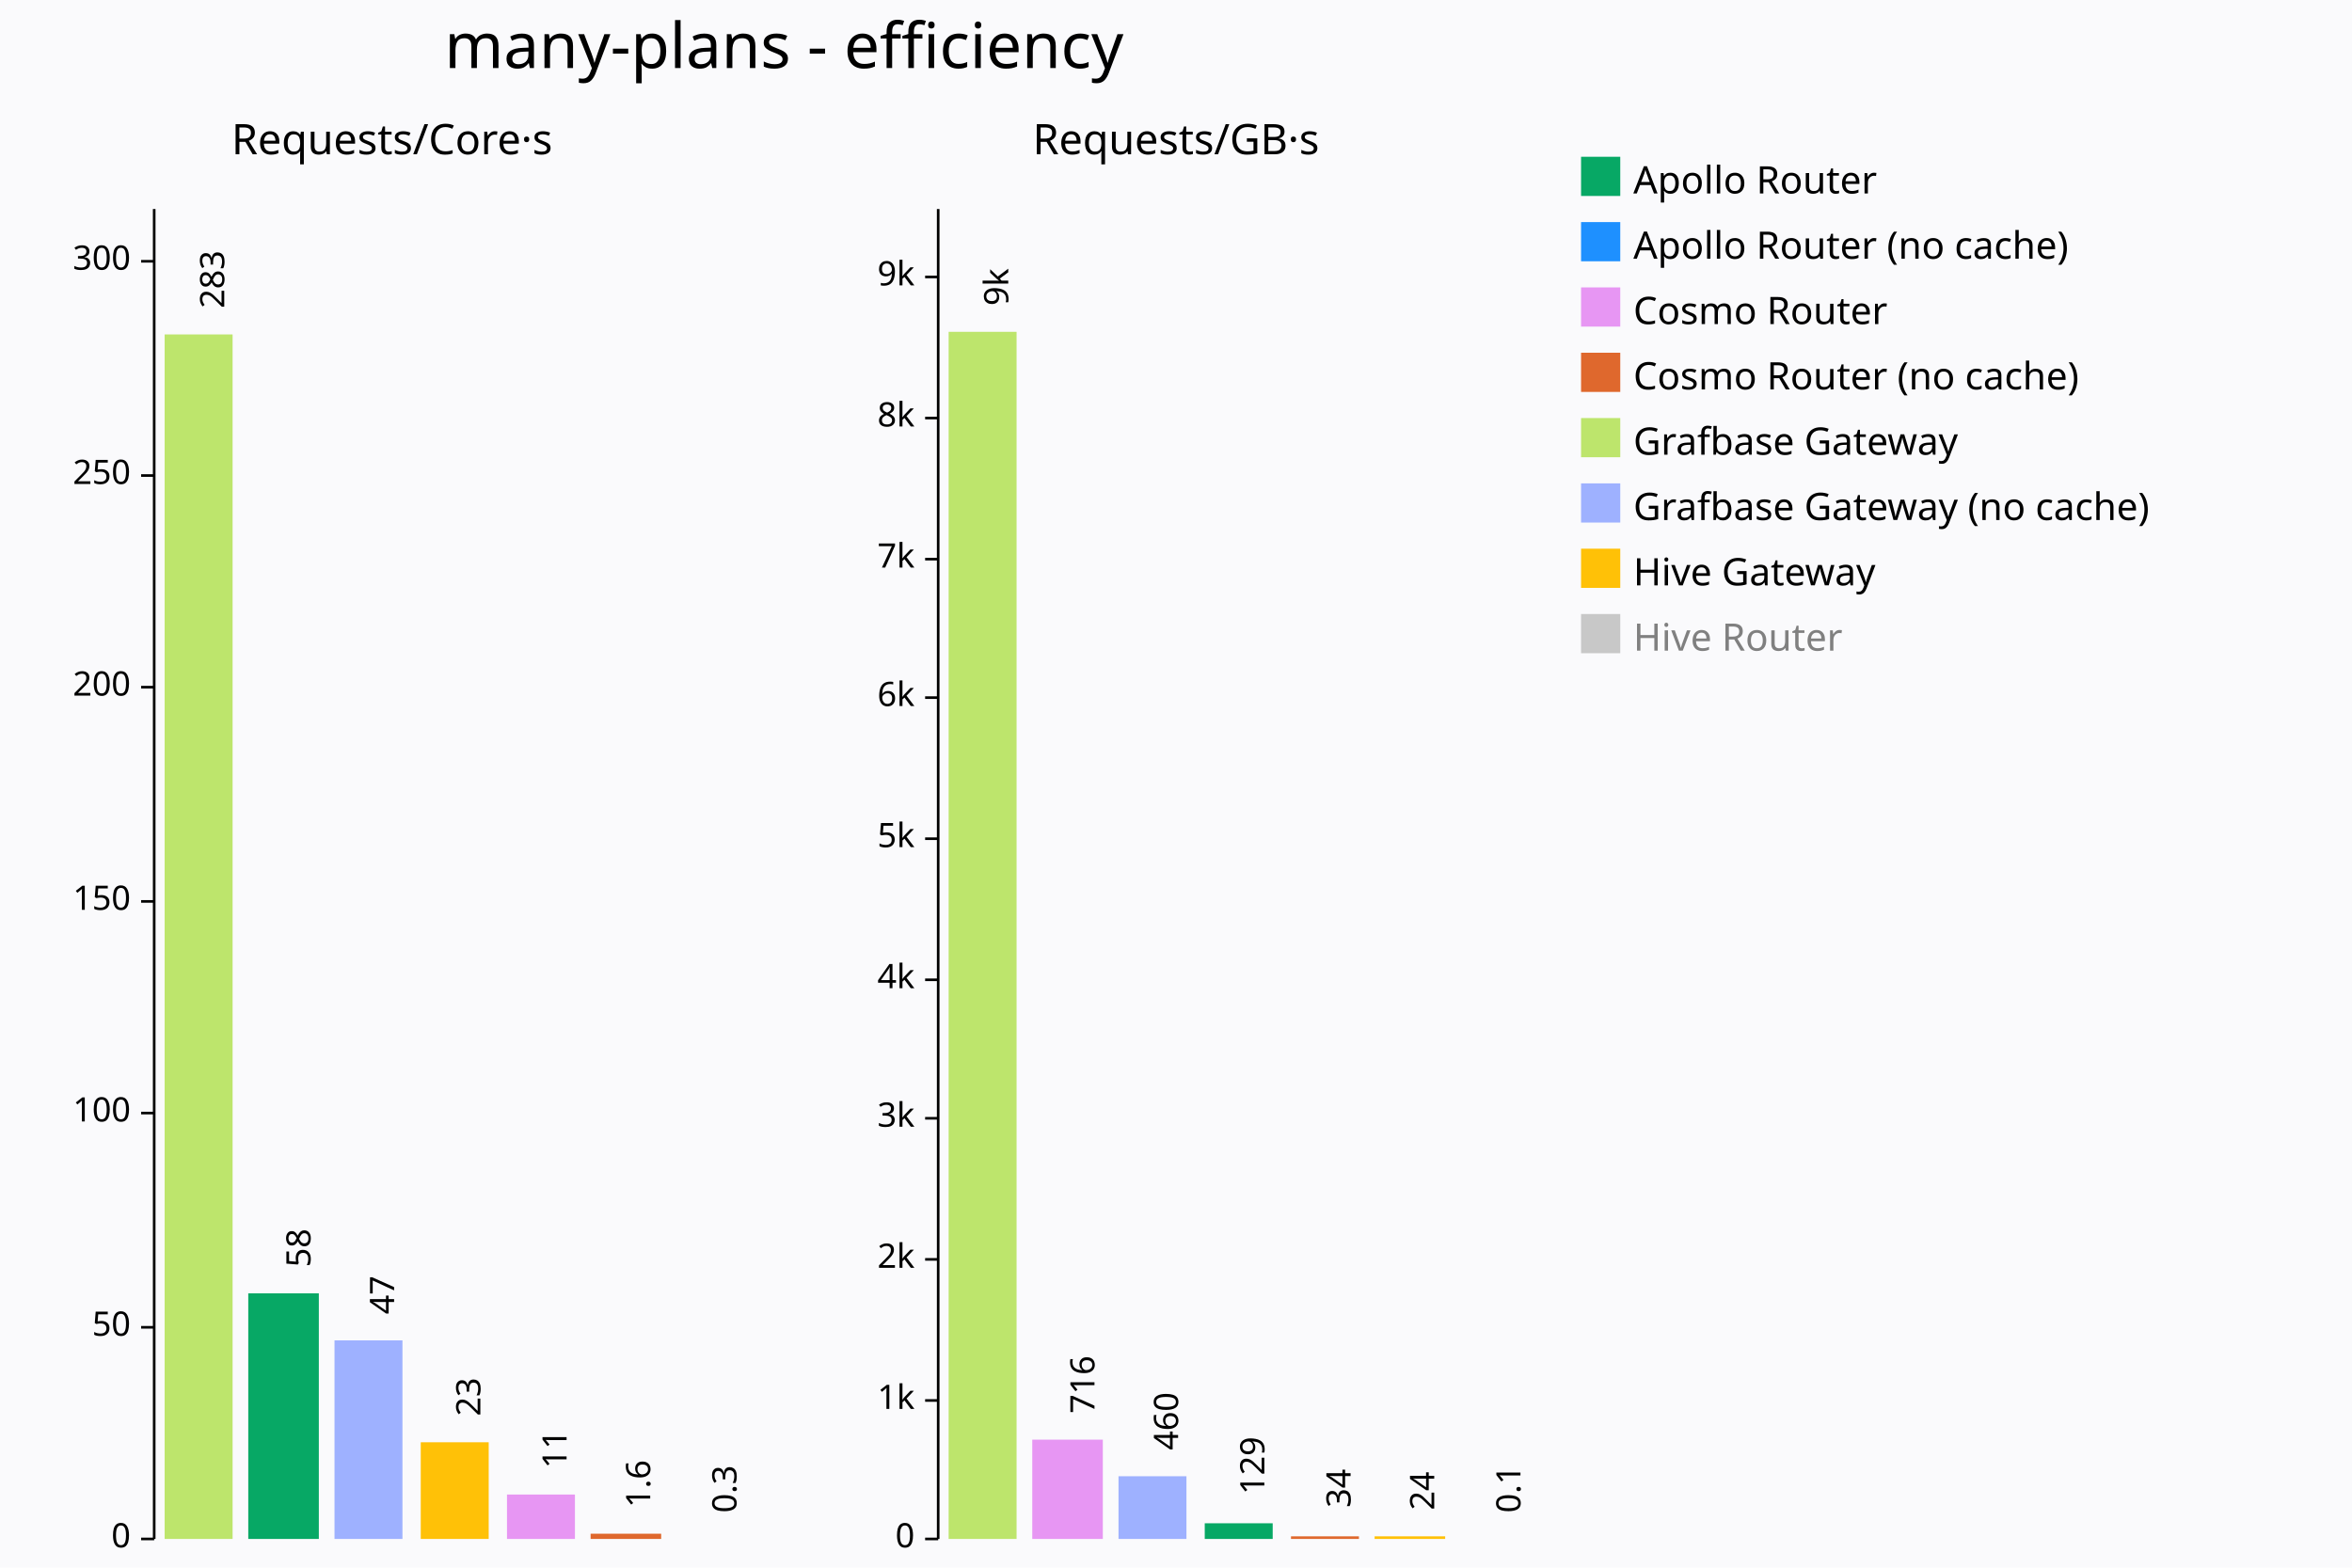
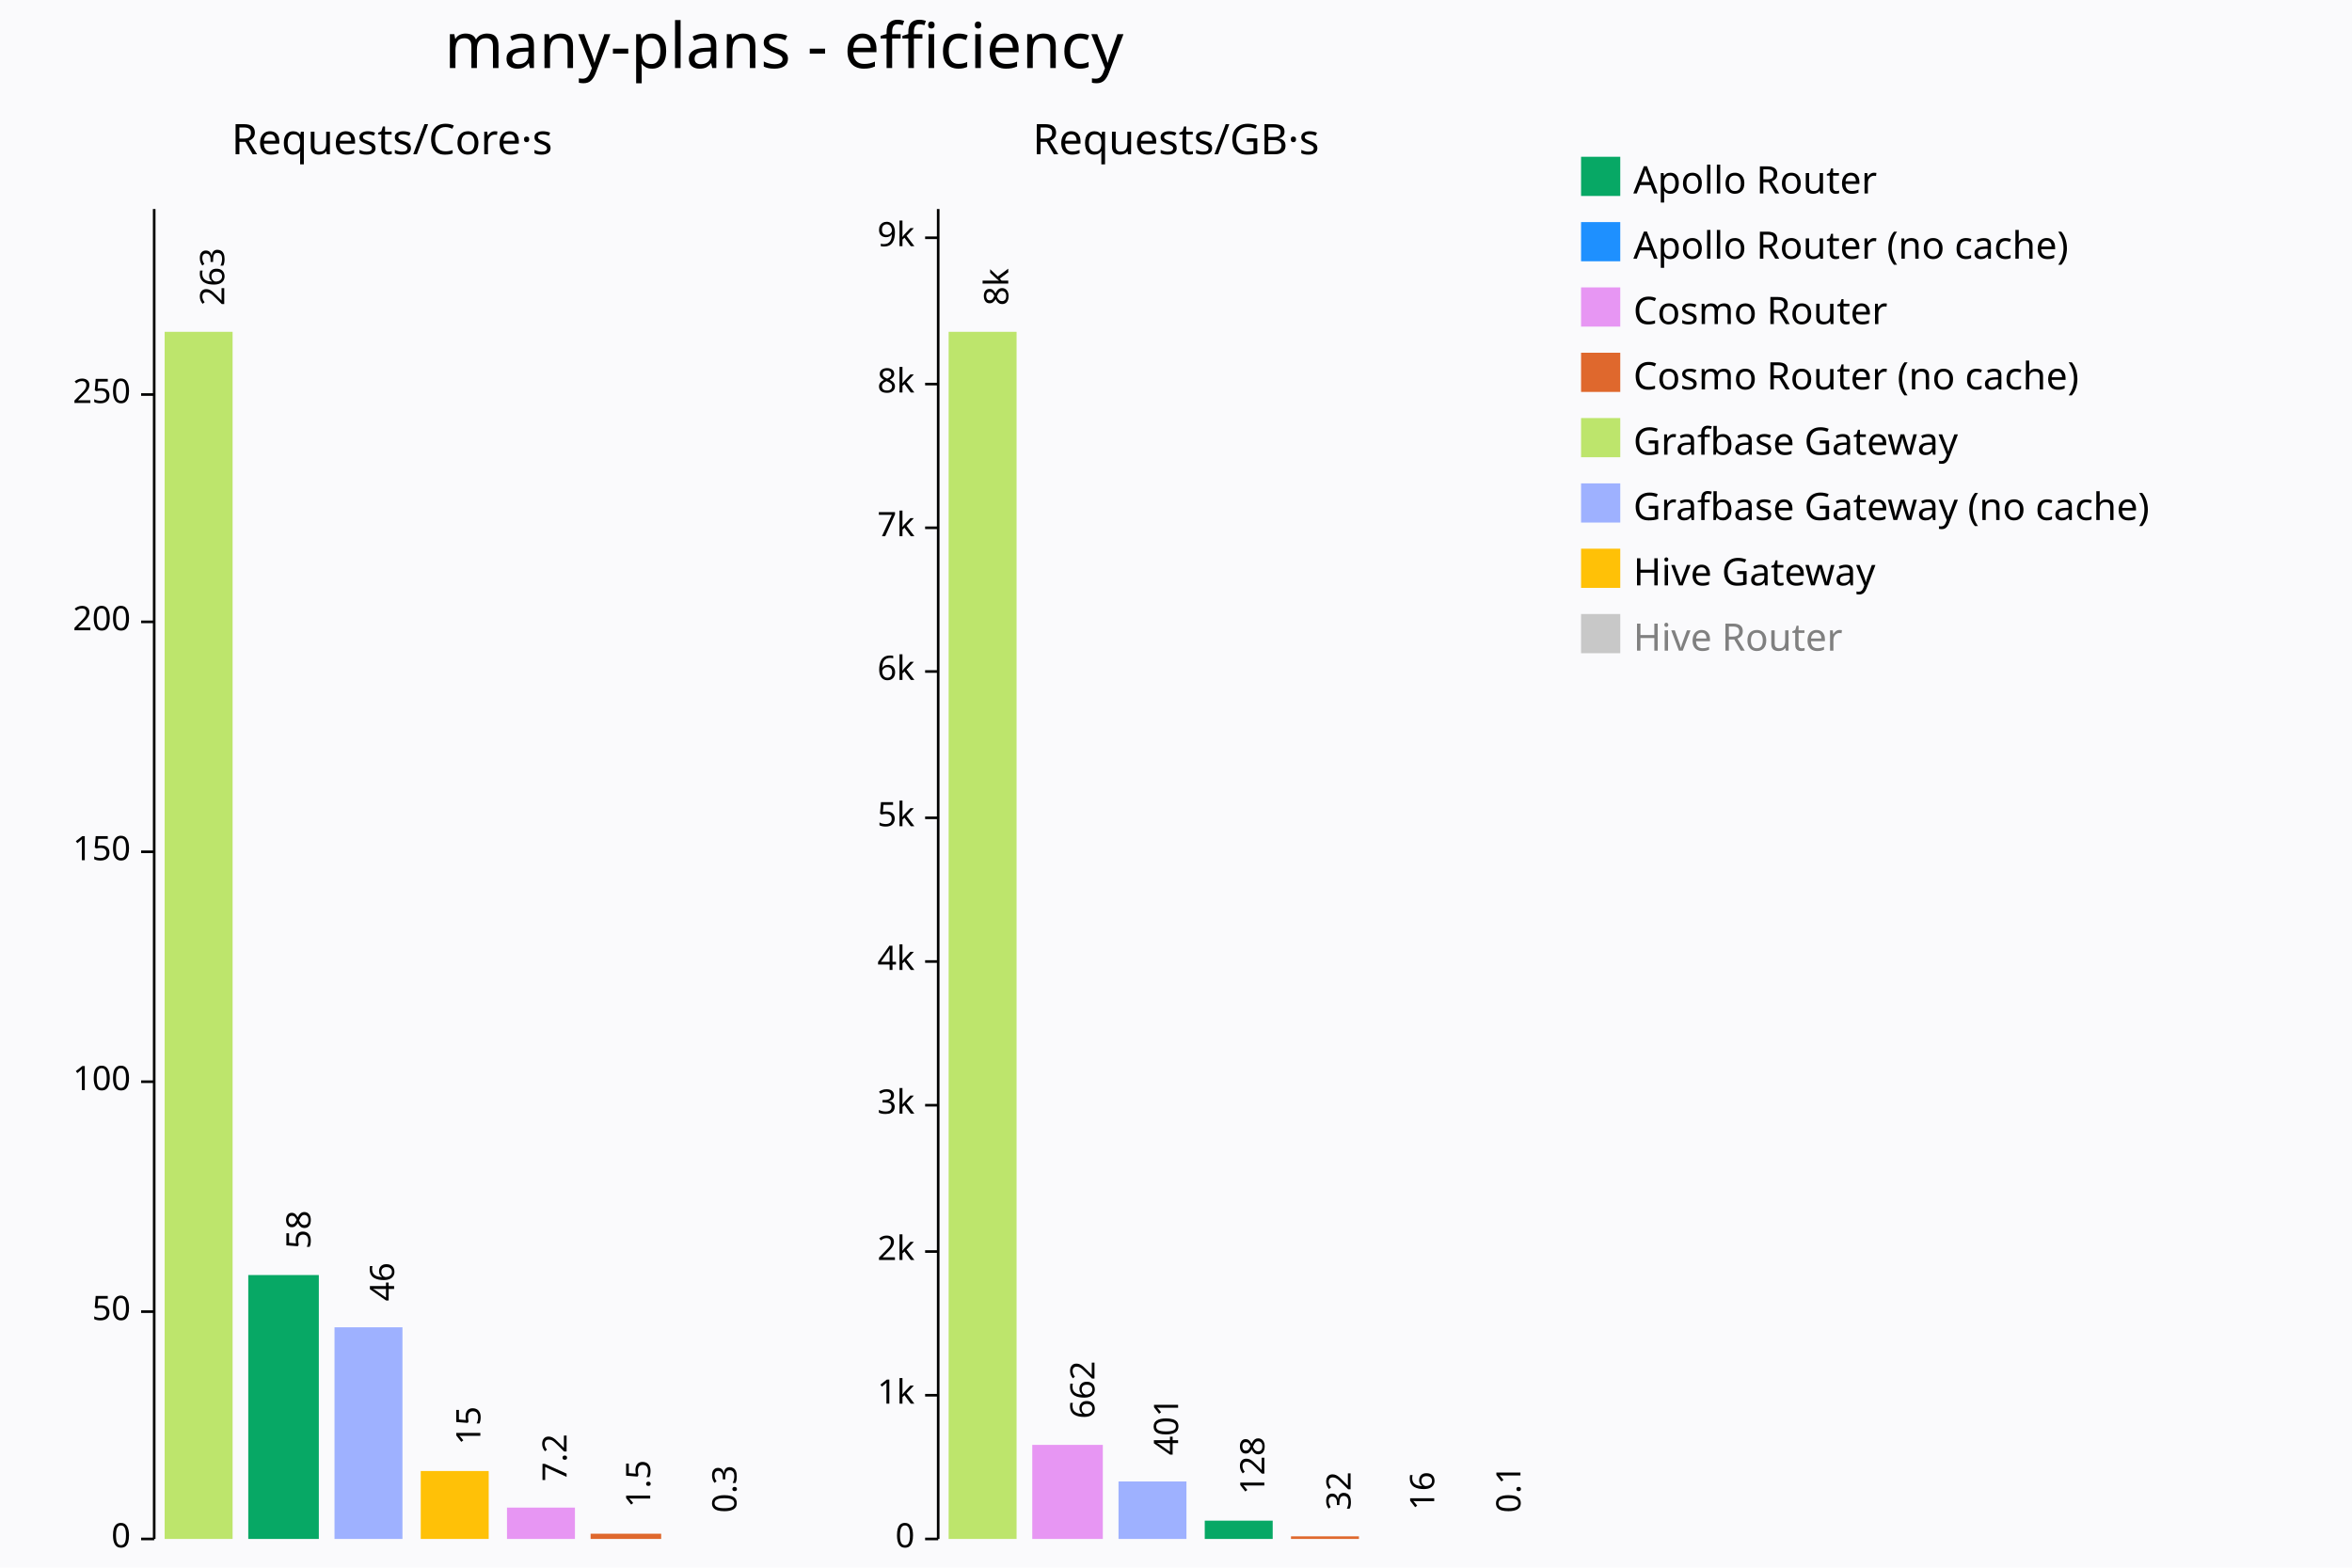
<svg xmlns="http://www.w3.org/2000/svg" width="900" height="600" viewBox="0 0 900 600">
  <rect x="0" y="0" width="900" height="600" opacity="1" fill="#FAFAFC" stroke="none" />
  <text x="300" y="20" dy="0.5ex" text-anchor="middle" font-family="sans-serif" font-size="24.194" opacity="1" fill="#000000">
many-plans - efficiency
</text>
  <text x="150" y="55" dy="0.5ex" text-anchor="middle" font-family="sans-serif" font-size="16.129" opacity="1" fill="#000000">
Requests/Core·s
</text>
  <polyline fill="none" opacity="1" stroke="#000000" stroke-width="1" points="59,80 59,589 " />
  <text x="50" y="589" dy="0.5ex" text-anchor="end" font-family="sans-serif" font-size="12.903" opacity="1" fill="#000000">
0
</text>
  <polyline fill="none" opacity="1" stroke="#000000" stroke-width="1" points="54,589 59,589 " />
-   <text x="50" y="508" dy="0.5ex" text-anchor="end" font-family="sans-serif" font-size="12.903" opacity="1" fill="#000000">
+   <text x="50" y="502" dy="0.5ex" text-anchor="end" font-family="sans-serif" font-size="12.903" opacity="1" fill="#000000">
50
</text>
-   <polyline fill="none" opacity="1" stroke="#000000" stroke-width="1" points="54,508 59,508 " />
-   <text x="50" y="426" dy="0.5ex" text-anchor="end" font-family="sans-serif" font-size="12.903" opacity="1" fill="#000000">
+   <polyline fill="none" opacity="1" stroke="#000000" stroke-width="1" points="54,502 59,502 " />
+   <text x="50" y="414" dy="0.5ex" text-anchor="end" font-family="sans-serif" font-size="12.903" opacity="1" fill="#000000">
100
</text>
-   <polyline fill="none" opacity="1" stroke="#000000" stroke-width="1" points="54,426 59,426 " />
-   <text x="50" y="345" dy="0.5ex" text-anchor="end" font-family="sans-serif" font-size="12.903" opacity="1" fill="#000000">
+   <polyline fill="none" opacity="1" stroke="#000000" stroke-width="1" points="54,414 59,414 " />
+   <text x="50" y="326" dy="0.5ex" text-anchor="end" font-family="sans-serif" font-size="12.903" opacity="1" fill="#000000">
150
</text>
-   <polyline fill="none" opacity="1" stroke="#000000" stroke-width="1" points="54,345 59,345 " />
-   <text x="50" y="263" dy="0.5ex" text-anchor="end" font-family="sans-serif" font-size="12.903" opacity="1" fill="#000000">
+   <polyline fill="none" opacity="1" stroke="#000000" stroke-width="1" points="54,326 59,326 " />
+   <text x="50" y="238" dy="0.5ex" text-anchor="end" font-family="sans-serif" font-size="12.903" opacity="1" fill="#000000">
200
</text>
-   <polyline fill="none" opacity="1" stroke="#000000" stroke-width="1" points="54,263 59,263 " />
-   <text x="50" y="182" dy="0.5ex" text-anchor="end" font-family="sans-serif" font-size="12.903" opacity="1" fill="#000000">
+   <polyline fill="none" opacity="1" stroke="#000000" stroke-width="1" points="54,238 59,238 " />
+   <text x="50" y="151" dy="0.5ex" text-anchor="end" font-family="sans-serif" font-size="12.903" opacity="1" fill="#000000">
250
</text>
-   <polyline fill="none" opacity="1" stroke="#000000" stroke-width="1" points="54,182 59,182 " />
-   <text x="50" y="100" dy="0.5ex" text-anchor="end" font-family="sans-serif" font-size="12.903" opacity="1" fill="#000000">
- 300
+   <polyline fill="none" opacity="1" stroke="#000000" stroke-width="1" points="54,151 59,151 " />
+   <rect x="63" y="127" width="26" height="462" opacity="1" fill="#BDE56C" stroke="none" />
+   <text x="76" y="117" dy="0.76em" text-anchor="start" font-family="sans-serif" font-size="12.903" opacity="1" fill="#000000" transform="rotate(270, 76, 117)">
+ 263
</text>
-   <polyline fill="none" opacity="1" stroke="#000000" stroke-width="1" points="54,100 59,100 " />
-   <rect x="63" y="128" width="26" height="461" opacity="1" fill="#BDE56C" stroke="none" />
-   <text x="76" y="118" dy="0.76em" text-anchor="start" font-family="sans-serif" font-size="12.903" opacity="1" fill="#000000" transform="rotate(270, 76, 118)">
- 283
- </text>
-   <rect x="95" y="495" width="27" height="94" opacity="1" fill="#07A865" stroke="none" />
-   <text x="109" y="485" dy="0.76em" text-anchor="start" font-family="sans-serif" font-size="12.903" opacity="1" fill="#000000" transform="rotate(270, 109, 485)">
+   <rect x="95" y="488" width="27" height="101" opacity="1" fill="#07A865" stroke="none" />
+   <text x="109" y="478" dy="0.76em" text-anchor="start" font-family="sans-serif" font-size="12.903" opacity="1" fill="#000000" transform="rotate(270, 109, 478)">
58
</text>
-   <rect x="128" y="513" width="26" height="76" opacity="1" fill="#9EB1FF" stroke="none" />
-   <text x="141" y="503" dy="0.76em" text-anchor="start" font-family="sans-serif" font-size="12.903" opacity="1" fill="#000000" transform="rotate(270, 141, 503)">
- 47
+   <rect x="128" y="508" width="26" height="81" opacity="1" fill="#9EB1FF" stroke="none" />
+   <text x="141" y="498" dy="0.76em" text-anchor="start" font-family="sans-serif" font-size="12.903" opacity="1" fill="#000000" transform="rotate(270, 141, 498)">
+ 46
</text>
-   <rect x="161" y="552" width="26" height="37" opacity="1" fill="#FFC107" stroke="none" />
-   <text x="174" y="542" dy="0.76em" text-anchor="start" font-family="sans-serif" font-size="12.903" opacity="1" fill="#000000" transform="rotate(270, 174, 542)">
- 23
+   <rect x="161" y="563" width="26" height="26" opacity="1" fill="#FFC107" stroke="none" />
+   <text x="174" y="553" dy="0.76em" text-anchor="start" font-family="sans-serif" font-size="12.903" opacity="1" fill="#000000" transform="rotate(270, 174, 553)">
+ 15
</text>
-   <rect x="194" y="572" width="26" height="17" opacity="1" fill="#E796F3" stroke="none" />
-   <text x="207" y="562" dy="0.76em" text-anchor="start" font-family="sans-serif" font-size="12.903" opacity="1" fill="#000000" transform="rotate(270, 207, 562)">
- 11
+   <rect x="194" y="577" width="26" height="12" opacity="1" fill="#E796F3" stroke="none" />
+   <text x="207" y="567" dy="0.76em" text-anchor="start" font-family="sans-serif" font-size="12.903" opacity="1" fill="#000000" transform="rotate(270, 207, 567)">
+ 7.2
</text>
  <rect x="226" y="587" width="27" height="2" opacity="1" fill="#DF682D" stroke="none" />
  <text x="239" y="577" dy="0.76em" text-anchor="start" font-family="sans-serif" font-size="12.903" opacity="1" fill="#000000" transform="rotate(270, 239, 577)">
- 1.6
+ 1.5
</text>
  <rect x="259" y="589" width="26" height="0" opacity="1" fill="#1E90FF" stroke="none" />
  <text x="272" y="579" dy="0.76em" text-anchor="start" font-family="sans-serif" font-size="12.903" opacity="1" fill="#000000" transform="rotate(270, 272, 579)">
0.3
</text>
  <text x="450" y="55" dy="0.5ex" text-anchor="middle" font-family="sans-serif" font-size="16.129" opacity="1" fill="#000000">
Requests/GB·s
</text>
  <polyline fill="none" opacity="1" stroke="#000000" stroke-width="1" points="359,80 359,589 " />
  <text x="350" y="589" dy="0.5ex" text-anchor="end" font-family="sans-serif" font-size="12.903" opacity="1" fill="#000000">
0
</text>
  <polyline fill="none" opacity="1" stroke="#000000" stroke-width="1" points="354,589 359,589 " />
-   <text x="350" y="536" dy="0.5ex" text-anchor="end" font-family="sans-serif" font-size="12.903" opacity="1" fill="#000000">
+   <text x="350" y="534" dy="0.5ex" text-anchor="end" font-family="sans-serif" font-size="12.903" opacity="1" fill="#000000">
1k
</text>
-   <polyline fill="none" opacity="1" stroke="#000000" stroke-width="1" points="354,536 359,536 " />
-   <text x="350" y="482" dy="0.5ex" text-anchor="end" font-family="sans-serif" font-size="12.903" opacity="1" fill="#000000">
+   <polyline fill="none" opacity="1" stroke="#000000" stroke-width="1" points="354,534 359,534 " />
+   <text x="350" y="479" dy="0.5ex" text-anchor="end" font-family="sans-serif" font-size="12.903" opacity="1" fill="#000000">
2k
</text>
-   <polyline fill="none" opacity="1" stroke="#000000" stroke-width="1" points="354,482 359,482 " />
-   <text x="350" y="428" dy="0.5ex" text-anchor="end" font-family="sans-serif" font-size="12.903" opacity="1" fill="#000000">
+   <polyline fill="none" opacity="1" stroke="#000000" stroke-width="1" points="354,479 359,479 " />
+   <text x="350" y="423" dy="0.5ex" text-anchor="end" font-family="sans-serif" font-size="12.903" opacity="1" fill="#000000">
3k
</text>
-   <polyline fill="none" opacity="1" stroke="#000000" stroke-width="1" points="354,428 359,428 " />
-   <text x="350" y="375" dy="0.5ex" text-anchor="end" font-family="sans-serif" font-size="12.903" opacity="1" fill="#000000">
+   <polyline fill="none" opacity="1" stroke="#000000" stroke-width="1" points="354,423 359,423 " />
+   <text x="350" y="368" dy="0.5ex" text-anchor="end" font-family="sans-serif" font-size="12.903" opacity="1" fill="#000000">
4k
</text>
-   <polyline fill="none" opacity="1" stroke="#000000" stroke-width="1" points="354,375 359,375 " />
-   <text x="350" y="321" dy="0.5ex" text-anchor="end" font-family="sans-serif" font-size="12.903" opacity="1" fill="#000000">
+   <polyline fill="none" opacity="1" stroke="#000000" stroke-width="1" points="354,368 359,368 " />
+   <text x="350" y="313" dy="0.5ex" text-anchor="end" font-family="sans-serif" font-size="12.903" opacity="1" fill="#000000">
5k
</text>
-   <polyline fill="none" opacity="1" stroke="#000000" stroke-width="1" points="354,321 359,321 " />
-   <text x="350" y="267" dy="0.5ex" text-anchor="end" font-family="sans-serif" font-size="12.903" opacity="1" fill="#000000">
+   <polyline fill="none" opacity="1" stroke="#000000" stroke-width="1" points="354,313 359,313 " />
+   <text x="350" y="257" dy="0.5ex" text-anchor="end" font-family="sans-serif" font-size="12.903" opacity="1" fill="#000000">
6k
</text>
-   <polyline fill="none" opacity="1" stroke="#000000" stroke-width="1" points="354,267 359,267 " />
-   <text x="350" y="214" dy="0.5ex" text-anchor="end" font-family="sans-serif" font-size="12.903" opacity="1" fill="#000000">
+   <polyline fill="none" opacity="1" stroke="#000000" stroke-width="1" points="354,257 359,257 " />
+   <text x="350" y="202" dy="0.5ex" text-anchor="end" font-family="sans-serif" font-size="12.903" opacity="1" fill="#000000">
7k
</text>
-   <polyline fill="none" opacity="1" stroke="#000000" stroke-width="1" points="354,214 359,214 " />
-   <text x="350" y="160" dy="0.5ex" text-anchor="end" font-family="sans-serif" font-size="12.903" opacity="1" fill="#000000">
+   <polyline fill="none" opacity="1" stroke="#000000" stroke-width="1" points="354,202 359,202 " />
+   <text x="350" y="147" dy="0.5ex" text-anchor="end" font-family="sans-serif" font-size="12.903" opacity="1" fill="#000000">
8k
</text>
-   <polyline fill="none" opacity="1" stroke="#000000" stroke-width="1" points="354,160 359,160 " />
-   <text x="350" y="106" dy="0.5ex" text-anchor="end" font-family="sans-serif" font-size="12.903" opacity="1" fill="#000000">
+   <polyline fill="none" opacity="1" stroke="#000000" stroke-width="1" points="354,147 359,147 " />
+   <text x="350" y="91" dy="0.5ex" text-anchor="end" font-family="sans-serif" font-size="12.903" opacity="1" fill="#000000">
9k
</text>
-   <polyline fill="none" opacity="1" stroke="#000000" stroke-width="1" points="354,106 359,106 " />
+   <polyline fill="none" opacity="1" stroke="#000000" stroke-width="1" points="354,91 359,91 " />
  <rect x="363" y="127" width="26" height="462" opacity="1" fill="#BDE56C" stroke="none" />
  <text x="376" y="117" dy="0.76em" text-anchor="start" font-family="sans-serif" font-size="12.903" opacity="1" fill="#000000" transform="rotate(270, 376, 117)">
- 9k
+ 8k
</text>
-   <rect x="395" y="551" width="27" height="38" opacity="1" fill="#E796F3" stroke="none" />
-   <text x="409" y="541" dy="0.76em" text-anchor="start" font-family="sans-serif" font-size="12.903" opacity="1" fill="#000000" transform="rotate(270, 409, 541)">
- 716
+   <rect x="395" y="553" width="27" height="36" opacity="1" fill="#E796F3" stroke="none" />
+   <text x="409" y="543" dy="0.76em" text-anchor="start" font-family="sans-serif" font-size="12.903" opacity="1" fill="#000000" transform="rotate(270, 409, 543)">
+ 662
</text>
-   <rect x="428" y="565" width="26" height="24" opacity="1" fill="#9EB1FF" stroke="none" />
-   <text x="441" y="555" dy="0.76em" text-anchor="start" font-family="sans-serif" font-size="12.903" opacity="1" fill="#000000" transform="rotate(270, 441, 555)">
- 460
+   <rect x="428" y="567" width="26" height="22" opacity="1" fill="#9EB1FF" stroke="none" />
+   <text x="441" y="557" dy="0.76em" text-anchor="start" font-family="sans-serif" font-size="12.903" opacity="1" fill="#000000" transform="rotate(270, 441, 557)">
+ 401
</text>
-   <rect x="461" y="583" width="26" height="6" opacity="1" fill="#07A865" stroke="none" />
+   <rect x="461" y="582" width="26" height="7" opacity="1" fill="#07A865" stroke="none" />
  <text x="474" y="572" dy="0.76em" text-anchor="start" font-family="sans-serif" font-size="12.903" opacity="1" fill="#000000" transform="rotate(270, 474, 572)">
- 129
+ 128
</text>
  <rect x="494" y="588" width="26" height="1" opacity="1" fill="#DF682D" stroke="none" />
-   <text x="507" y="577" dy="0.76em" text-anchor="start" font-family="sans-serif" font-size="12.903" opacity="1" fill="#000000" transform="rotate(270, 507, 577)">
- 34
+   <text x="507" y="578" dy="0.76em" text-anchor="start" font-family="sans-serif" font-size="12.903" opacity="1" fill="#000000" transform="rotate(270, 507, 578)">
+ 32
</text>
-   <rect x="526" y="588" width="27" height="1" opacity="1" fill="#FFC107" stroke="none" />
+   <rect x="526" y="589" width="27" height="0" opacity="1" fill="#FFC107" stroke="none" />
  <text x="539" y="578" dy="0.76em" text-anchor="start" font-family="sans-serif" font-size="12.903" opacity="1" fill="#000000" transform="rotate(270, 539, 578)">
- 24
+ 16
</text>
  <rect x="559" y="589" width="26" height="0" opacity="1" fill="#1E90FF" stroke="none" />
  <text x="572" y="579" dy="0.76em" text-anchor="start" font-family="sans-serif" font-size="12.903" opacity="1" fill="#000000" transform="rotate(270, 572, 579)">
0.1
</text>
  <rect x="605" y="60" width="15" height="15" opacity="1" fill="#07A865" stroke="none" />
  <text x="625" y="63" dy="0.76em" text-anchor="start" font-family="sans-serif" font-size="14.516" opacity="1" fill="#000000">
Apollo Router
</text>
  <rect x="605" y="85" width="15" height="15" opacity="1" fill="#1E90FF" stroke="none" />
  <text x="625" y="88" dy="0.76em" text-anchor="start" font-family="sans-serif" font-size="14.516" opacity="1" fill="#000000">
Apollo Router (no cache)
</text>
  <rect x="605" y="110" width="15" height="15" opacity="1" fill="#E796F3" stroke="none" />
  <text x="625" y="113" dy="0.76em" text-anchor="start" font-family="sans-serif" font-size="14.516" opacity="1" fill="#000000">
Cosmo Router
</text>
  <rect x="605" y="135" width="15" height="15" opacity="1" fill="#DF682D" stroke="none" />
  <text x="625" y="138" dy="0.76em" text-anchor="start" font-family="sans-serif" font-size="14.516" opacity="1" fill="#000000">
Cosmo Router (no cache)
</text>
  <rect x="605" y="160" width="15" height="15" opacity="1" fill="#BDE56C" stroke="none" />
  <text x="625" y="163" dy="0.76em" text-anchor="start" font-family="sans-serif" font-size="14.516" opacity="1" fill="#000000">
Grafbase Gateway
</text>
  <rect x="605" y="185" width="15" height="15" opacity="1" fill="#9EB1FF" stroke="none" />
  <text x="625" y="188" dy="0.76em" text-anchor="start" font-family="sans-serif" font-size="14.516" opacity="1" fill="#000000">
Grafbase Gateway (no cache)
</text>
  <rect x="605" y="210" width="15" height="15" opacity="1" fill="#FFC107" stroke="none" />
  <text x="625" y="213" dy="0.76em" text-anchor="start" font-family="sans-serif" font-size="14.516" opacity="1" fill="#000000">
Hive Gateway
</text>
  <rect x="605" y="235" width="15" height="15" opacity="1" fill="#C8C8C8" stroke="none" />
  <text x="625" y="238" dy="0.76em" text-anchor="start" font-family="sans-serif" font-size="14.516" opacity="1" fill="#808080">
Hive Router
</text>
</svg>
